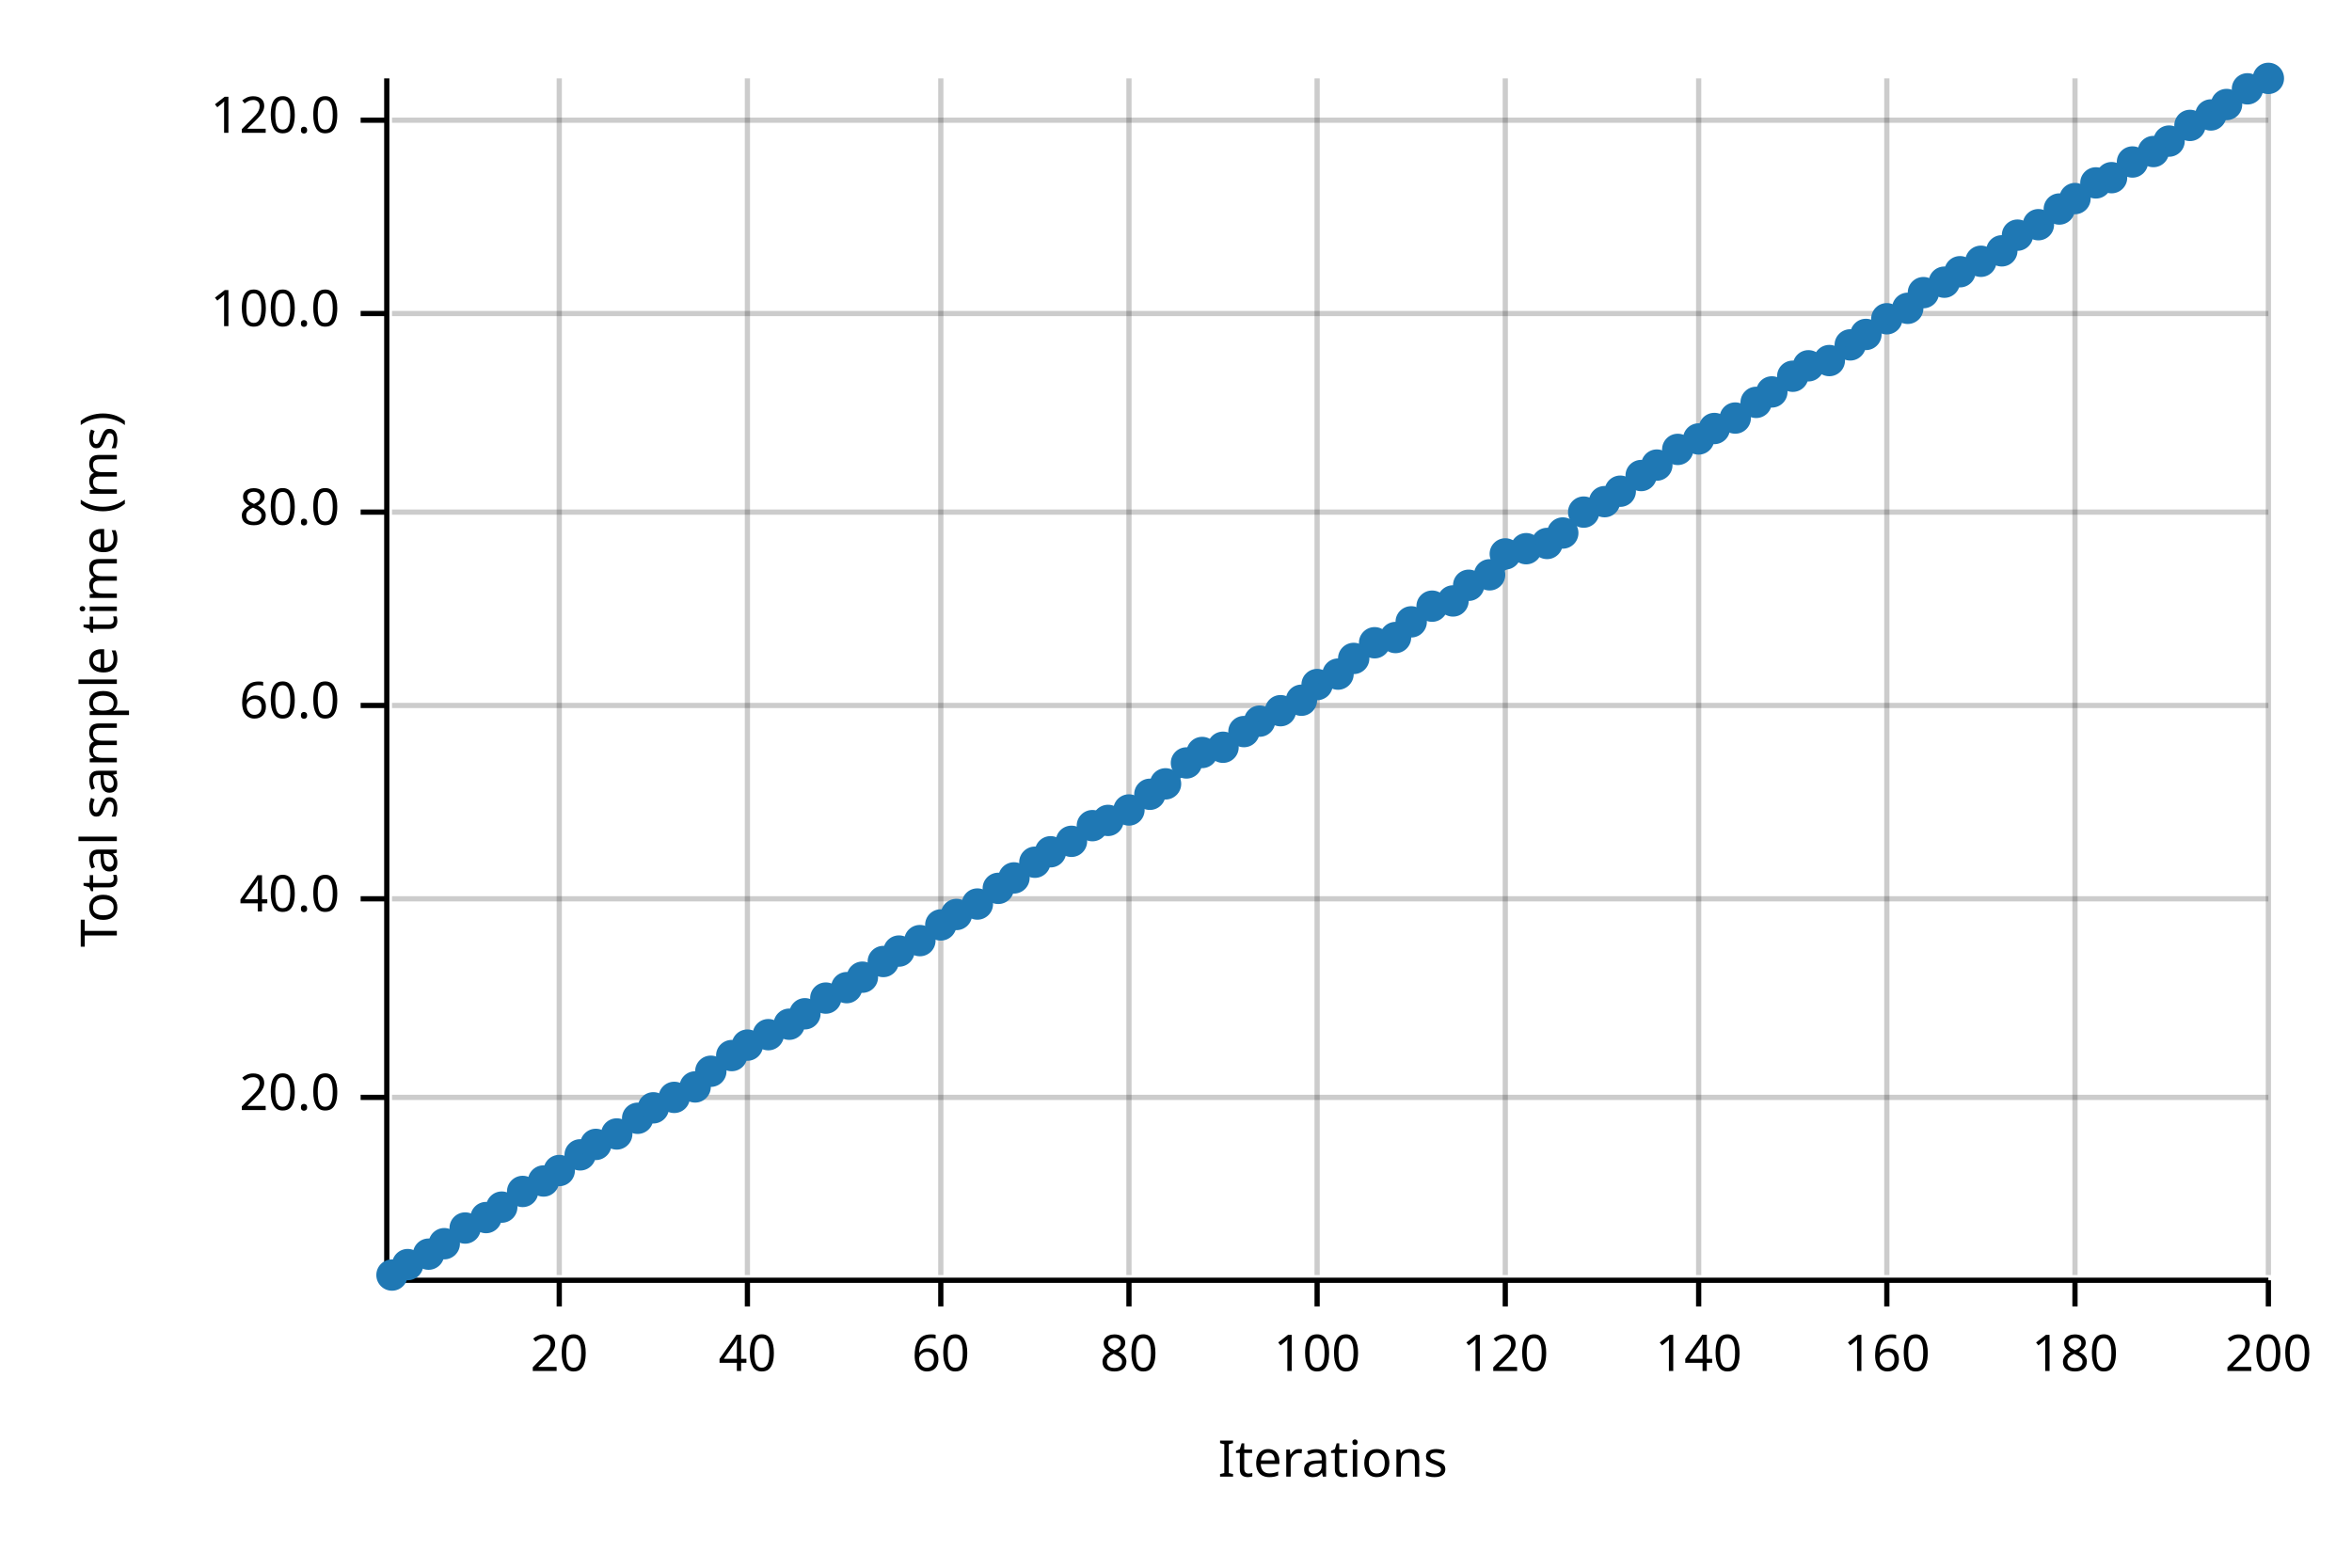
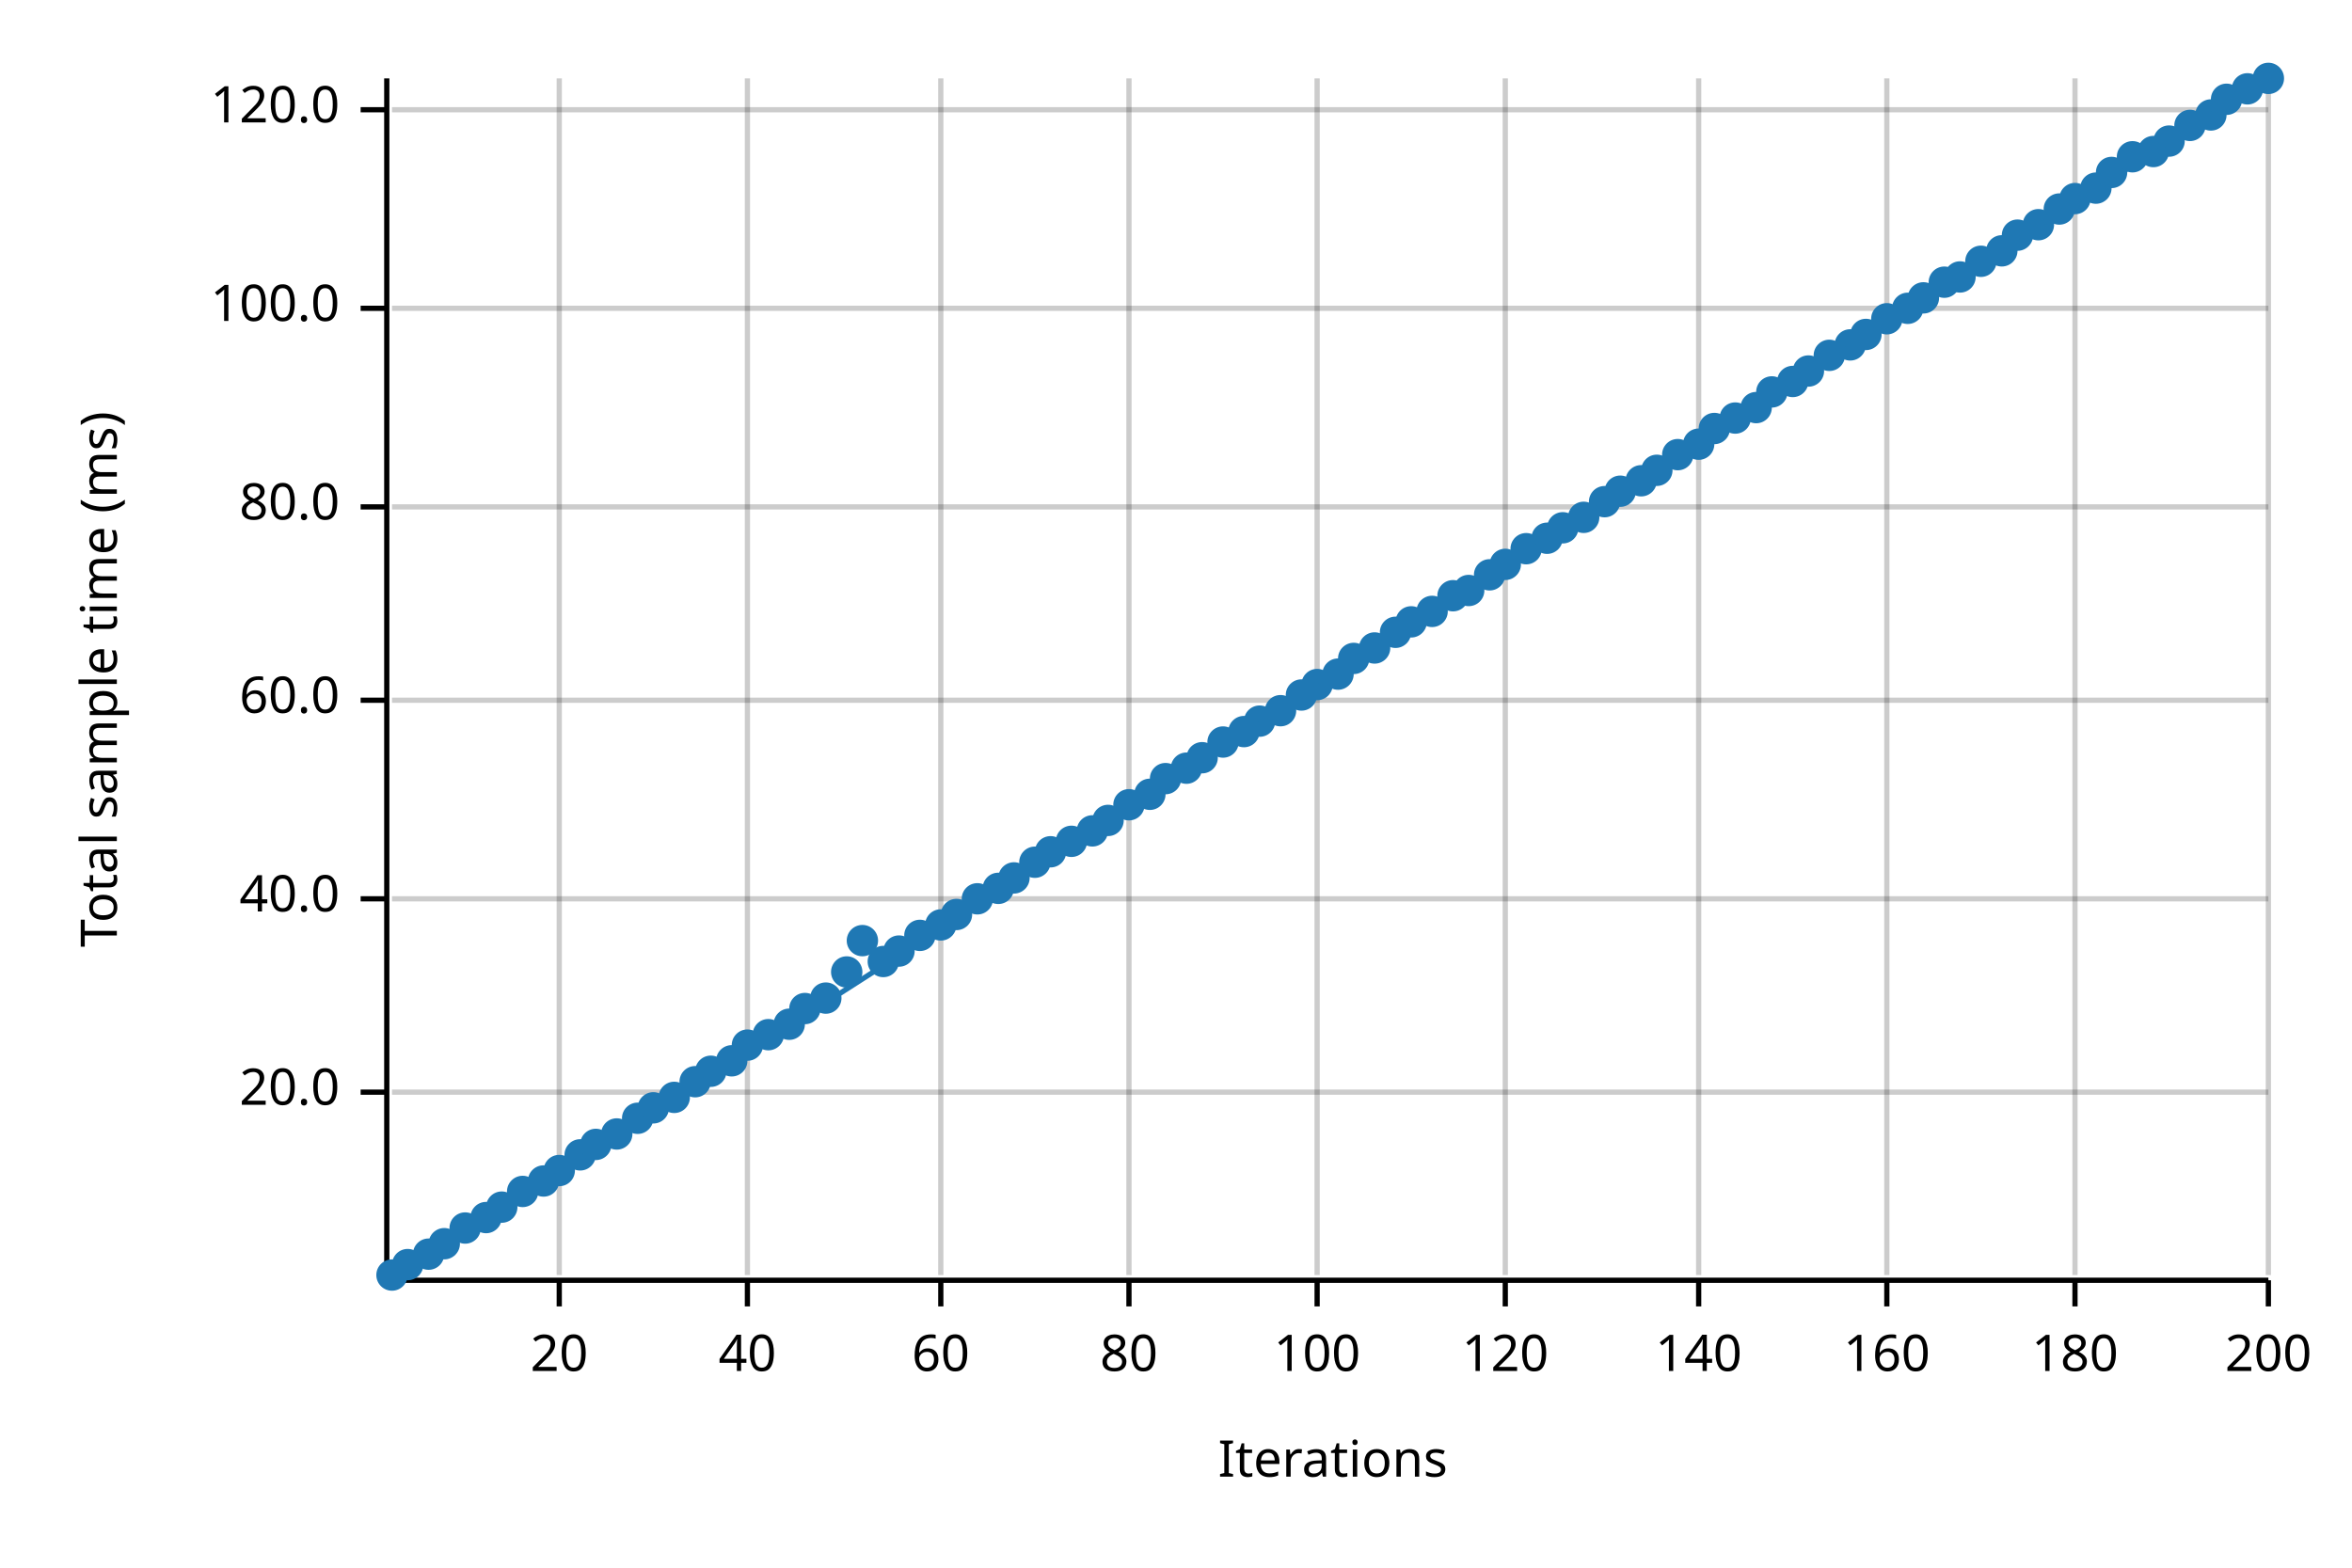
<svg xmlns="http://www.w3.org/2000/svg" width="450" height="300" viewBox="0 0 450 300">
  <text x="15" y="130" dy="0.76em" text-anchor="middle" font-family="sans-serif" font-size="9.677" opacity="1" fill="#000000" transform="rotate(270, 15, 130)">
Total sample time (ms)
</text>
  <text x="255" y="285" dy="-0.5ex" text-anchor="middle" font-family="sans-serif" font-size="9.677" opacity="1" fill="#000000">
Iterations
</text>
  <line opacity="0.2" stroke="#000000" stroke-width="1" x1="107" y1="244" x2="107" y2="15" />
  <line opacity="0.2" stroke="#000000" stroke-width="1" x1="143" y1="244" x2="143" y2="15" />
  <line opacity="0.2" stroke="#000000" stroke-width="1" x1="180" y1="244" x2="180" y2="15" />
  <line opacity="0.2" stroke="#000000" stroke-width="1" x1="216" y1="244" x2="216" y2="15" />
  <line opacity="0.2" stroke="#000000" stroke-width="1" x1="252" y1="244" x2="252" y2="15" />
  <line opacity="0.2" stroke="#000000" stroke-width="1" x1="288" y1="244" x2="288" y2="15" />
  <line opacity="0.2" stroke="#000000" stroke-width="1" x1="325" y1="244" x2="325" y2="15" />
  <line opacity="0.2" stroke="#000000" stroke-width="1" x1="361" y1="244" x2="361" y2="15" />
  <line opacity="0.2" stroke="#000000" stroke-width="1" x1="397" y1="244" x2="397" y2="15" />
  <line opacity="0.2" stroke="#000000" stroke-width="1" x1="434" y1="244" x2="434" y2="15" />
-   <line opacity="0.2" stroke="#000000" stroke-width="1" x1="75" y1="210" x2="434" y2="210" />
+   <line opacity="0.2" stroke="#000000" stroke-width="1" x1="75" y1="209" x2="434" y2="209" />
  <line opacity="0.2" stroke="#000000" stroke-width="1" x1="75" y1="172" x2="434" y2="172" />
-   <line opacity="0.2" stroke="#000000" stroke-width="1" x1="75" y1="135" x2="434" y2="135" />
-   <line opacity="0.2" stroke="#000000" stroke-width="1" x1="75" y1="98" x2="434" y2="98" />
-   <line opacity="0.2" stroke="#000000" stroke-width="1" x1="75" y1="60" x2="434" y2="60" />
-   <line opacity="0.2" stroke="#000000" stroke-width="1" x1="75" y1="23" x2="434" y2="23" />
+   <line opacity="0.2" stroke="#000000" stroke-width="1" x1="75" y1="134" x2="434" y2="134" />
+   <line opacity="0.2" stroke="#000000" stroke-width="1" x1="75" y1="97" x2="434" y2="97" />
+   <line opacity="0.2" stroke="#000000" stroke-width="1" x1="75" y1="59" x2="434" y2="59" />
+   <line opacity="0.2" stroke="#000000" stroke-width="1" x1="75" y1="21" x2="434" y2="21" />
  <polyline fill="none" opacity="1" stroke="#000000" stroke-width="1" points="74,15 74,244 " />
-   <text x="65" y="210" dy="0.5ex" text-anchor="end" font-family="sans-serif" font-size="9.677" opacity="1" fill="#000000">
+   <text x="65" y="209" dy="0.5ex" text-anchor="end" font-family="sans-serif" font-size="9.677" opacity="1" fill="#000000">
20.0
</text>
-   <polyline fill="none" opacity="1" stroke="#000000" stroke-width="1" points="69,210 74,210 " />
+   <polyline fill="none" opacity="1" stroke="#000000" stroke-width="1" points="69,209 74,209 " />
  <text x="65" y="172" dy="0.5ex" text-anchor="end" font-family="sans-serif" font-size="9.677" opacity="1" fill="#000000">
40.0
</text>
  <polyline fill="none" opacity="1" stroke="#000000" stroke-width="1" points="69,172 74,172 " />
-   <text x="65" y="135" dy="0.5ex" text-anchor="end" font-family="sans-serif" font-size="9.677" opacity="1" fill="#000000">
+   <text x="65" y="134" dy="0.5ex" text-anchor="end" font-family="sans-serif" font-size="9.677" opacity="1" fill="#000000">
60.0
</text>
-   <polyline fill="none" opacity="1" stroke="#000000" stroke-width="1" points="69,135 74,135 " />
-   <text x="65" y="98" dy="0.5ex" text-anchor="end" font-family="sans-serif" font-size="9.677" opacity="1" fill="#000000">
+   <polyline fill="none" opacity="1" stroke="#000000" stroke-width="1" points="69,134 74,134 " />
+   <text x="65" y="97" dy="0.5ex" text-anchor="end" font-family="sans-serif" font-size="9.677" opacity="1" fill="#000000">
80.0
</text>
-   <polyline fill="none" opacity="1" stroke="#000000" stroke-width="1" points="69,98 74,98 " />
-   <text x="65" y="60" dy="0.5ex" text-anchor="end" font-family="sans-serif" font-size="9.677" opacity="1" fill="#000000">
+   <polyline fill="none" opacity="1" stroke="#000000" stroke-width="1" points="69,97 74,97 " />
+   <text x="65" y="59" dy="0.5ex" text-anchor="end" font-family="sans-serif" font-size="9.677" opacity="1" fill="#000000">
100.0
</text>
-   <polyline fill="none" opacity="1" stroke="#000000" stroke-width="1" points="69,60 74,60 " />
-   <text x="65" y="23" dy="0.5ex" text-anchor="end" font-family="sans-serif" font-size="9.677" opacity="1" fill="#000000">
+   <polyline fill="none" opacity="1" stroke="#000000" stroke-width="1" points="69,59 74,59 " />
+   <text x="65" y="21" dy="0.5ex" text-anchor="end" font-family="sans-serif" font-size="9.677" opacity="1" fill="#000000">
120.0
</text>
-   <polyline fill="none" opacity="1" stroke="#000000" stroke-width="1" points="69,23 74,23 " />
+   <polyline fill="none" opacity="1" stroke="#000000" stroke-width="1" points="69,21 74,21 " />
  <polyline fill="none" opacity="1" stroke="#000000" stroke-width="1" points="75,245 434,245 " />
  <text x="107" y="255" dy="0.76em" text-anchor="middle" font-family="sans-serif" font-size="9.677" opacity="1" fill="#000000">
20
</text>
  <polyline fill="none" opacity="1" stroke="#000000" stroke-width="1" points="107,245 107,250 " />
  <text x="143" y="255" dy="0.76em" text-anchor="middle" font-family="sans-serif" font-size="9.677" opacity="1" fill="#000000">
40
</text>
  <polyline fill="none" opacity="1" stroke="#000000" stroke-width="1" points="143,245 143,250 " />
  <text x="180" y="255" dy="0.76em" text-anchor="middle" font-family="sans-serif" font-size="9.677" opacity="1" fill="#000000">
60
</text>
  <polyline fill="none" opacity="1" stroke="#000000" stroke-width="1" points="180,245 180,250 " />
  <text x="216" y="255" dy="0.76em" text-anchor="middle" font-family="sans-serif" font-size="9.677" opacity="1" fill="#000000">
80
</text>
  <polyline fill="none" opacity="1" stroke="#000000" stroke-width="1" points="216,245 216,250 " />
  <text x="252" y="255" dy="0.76em" text-anchor="middle" font-family="sans-serif" font-size="9.677" opacity="1" fill="#000000">
100
</text>
  <polyline fill="none" opacity="1" stroke="#000000" stroke-width="1" points="252,245 252,250 " />
  <text x="288" y="255" dy="0.76em" text-anchor="middle" font-family="sans-serif" font-size="9.677" opacity="1" fill="#000000">
120
</text>
  <polyline fill="none" opacity="1" stroke="#000000" stroke-width="1" points="288,245 288,250 " />
  <text x="325" y="255" dy="0.76em" text-anchor="middle" font-family="sans-serif" font-size="9.677" opacity="1" fill="#000000">
140
</text>
  <polyline fill="none" opacity="1" stroke="#000000" stroke-width="1" points="325,245 325,250 " />
  <text x="361" y="255" dy="0.76em" text-anchor="middle" font-family="sans-serif" font-size="9.677" opacity="1" fill="#000000">
160
</text>
  <polyline fill="none" opacity="1" stroke="#000000" stroke-width="1" points="361,245 361,250 " />
  <text x="397" y="255" dy="0.76em" text-anchor="middle" font-family="sans-serif" font-size="9.677" opacity="1" fill="#000000">
180
</text>
  <polyline fill="none" opacity="1" stroke="#000000" stroke-width="1" points="397,245 397,250 " />
  <text x="434" y="255" dy="0.76em" text-anchor="middle" font-family="sans-serif" font-size="9.677" opacity="1" fill="#000000">
200
</text>
  <polyline fill="none" opacity="1" stroke="#000000" stroke-width="1" points="434,245 434,250 " />
  <circle cx="75" cy="244" r="3" opacity="1" fill="#1F78B4" stroke="none" stroke-width="1" />
  <circle cx="78" cy="242" r="3" opacity="1" fill="#1F78B4" stroke="none" stroke-width="1" />
  <circle cx="82" cy="240" r="3" opacity="1" fill="#1F78B4" stroke="none" stroke-width="1" />
  <circle cx="85" cy="238" r="3" opacity="1" fill="#1F78B4" stroke="none" stroke-width="1" />
  <circle cx="89" cy="235" r="3" opacity="1" fill="#1F78B4" stroke="none" stroke-width="1" />
  <circle cx="93" cy="233" r="3" opacity="1" fill="#1F78B4" stroke="none" stroke-width="1" />
  <circle cx="96" cy="231" r="3" opacity="1" fill="#1F78B4" stroke="none" stroke-width="1" />
  <circle cx="100" cy="228" r="3" opacity="1" fill="#1F78B4" stroke="none" stroke-width="1" />
  <circle cx="104" cy="226" r="3" opacity="1" fill="#1F78B4" stroke="none" stroke-width="1" />
  <circle cx="107" cy="224" r="3" opacity="1" fill="#1F78B4" stroke="none" stroke-width="1" />
  <circle cx="111" cy="221" r="3" opacity="1" fill="#1F78B4" stroke="none" stroke-width="1" />
  <circle cx="114" cy="219" r="3" opacity="1" fill="#1F78B4" stroke="none" stroke-width="1" />
  <circle cx="118" cy="217" r="3" opacity="1" fill="#1F78B4" stroke="none" stroke-width="1" />
  <circle cx="122" cy="214" r="3" opacity="1" fill="#1F78B4" stroke="none" stroke-width="1" />
  <circle cx="125" cy="212" r="3" opacity="1" fill="#1F78B4" stroke="none" stroke-width="1" />
  <circle cx="129" cy="210" r="3" opacity="1" fill="#1F78B4" stroke="none" stroke-width="1" />
-   <circle cx="133" cy="208" r="3" opacity="1" fill="#1F78B4" stroke="none" stroke-width="1" />
+   <circle cx="133" cy="207" r="3" opacity="1" fill="#1F78B4" stroke="none" stroke-width="1" />
  <circle cx="136" cy="205" r="3" opacity="1" fill="#1F78B4" stroke="none" stroke-width="1" />
-   <circle cx="140" cy="202" r="3" opacity="1" fill="#1F78B4" stroke="none" stroke-width="1" />
+   <circle cx="140" cy="203" r="3" opacity="1" fill="#1F78B4" stroke="none" stroke-width="1" />
  <circle cx="143" cy="200" r="3" opacity="1" fill="#1F78B4" stroke="none" stroke-width="1" />
  <circle cx="147" cy="198" r="3" opacity="1" fill="#1F78B4" stroke="none" stroke-width="1" />
  <circle cx="151" cy="196" r="3" opacity="1" fill="#1F78B4" stroke="none" stroke-width="1" />
-   <circle cx="154" cy="194" r="3" opacity="1" fill="#1F78B4" stroke="none" stroke-width="1" />
+   <circle cx="154" cy="193" r="3" opacity="1" fill="#1F78B4" stroke="none" stroke-width="1" />
  <circle cx="158" cy="191" r="3" opacity="1" fill="#1F78B4" stroke="none" stroke-width="1" />
-   <circle cx="162" cy="189" r="3" opacity="1" fill="#1F78B4" stroke="none" stroke-width="1" />
-   <circle cx="165" cy="187" r="3" opacity="1" fill="#1F78B4" stroke="none" stroke-width="1" />
+   <circle cx="162" cy="186" r="3" opacity="1" fill="#1F78B4" stroke="none" stroke-width="1" />
+   <circle cx="165" cy="180" r="3" opacity="1" fill="#1F78B4" stroke="none" stroke-width="1" />
  <circle cx="169" cy="184" r="3" opacity="1" fill="#1F78B4" stroke="none" stroke-width="1" />
  <circle cx="172" cy="182" r="3" opacity="1" fill="#1F78B4" stroke="none" stroke-width="1" />
-   <circle cx="176" cy="180" r="3" opacity="1" fill="#1F78B4" stroke="none" stroke-width="1" />
+   <circle cx="176" cy="179" r="3" opacity="1" fill="#1F78B4" stroke="none" stroke-width="1" />
  <circle cx="180" cy="177" r="3" opacity="1" fill="#1F78B4" stroke="none" stroke-width="1" />
  <circle cx="183" cy="175" r="3" opacity="1" fill="#1F78B4" stroke="none" stroke-width="1" />
-   <circle cx="187" cy="173" r="3" opacity="1" fill="#1F78B4" stroke="none" stroke-width="1" />
+   <circle cx="187" cy="172" r="3" opacity="1" fill="#1F78B4" stroke="none" stroke-width="1" />
  <circle cx="191" cy="170" r="3" opacity="1" fill="#1F78B4" stroke="none" stroke-width="1" />
  <circle cx="194" cy="168" r="3" opacity="1" fill="#1F78B4" stroke="none" stroke-width="1" />
  <circle cx="198" cy="165" r="3" opacity="1" fill="#1F78B4" stroke="none" stroke-width="1" />
  <circle cx="201" cy="163" r="3" opacity="1" fill="#1F78B4" stroke="none" stroke-width="1" />
  <circle cx="205" cy="161" r="3" opacity="1" fill="#1F78B4" stroke="none" stroke-width="1" />
-   <circle cx="209" cy="158" r="3" opacity="1" fill="#1F78B4" stroke="none" stroke-width="1" />
+   <circle cx="209" cy="159" r="3" opacity="1" fill="#1F78B4" stroke="none" stroke-width="1" />
  <circle cx="212" cy="157" r="3" opacity="1" fill="#1F78B4" stroke="none" stroke-width="1" />
-   <circle cx="216" cy="155" r="3" opacity="1" fill="#1F78B4" stroke="none" stroke-width="1" />
+   <circle cx="216" cy="154" r="3" opacity="1" fill="#1F78B4" stroke="none" stroke-width="1" />
  <circle cx="220" cy="152" r="3" opacity="1" fill="#1F78B4" stroke="none" stroke-width="1" />
-   <circle cx="223" cy="150" r="3" opacity="1" fill="#1F78B4" stroke="none" stroke-width="1" />
-   <circle cx="227" cy="146" r="3" opacity="1" fill="#1F78B4" stroke="none" stroke-width="1" />
-   <circle cx="230" cy="144" r="3" opacity="1" fill="#1F78B4" stroke="none" stroke-width="1" />
-   <circle cx="234" cy="143" r="3" opacity="1" fill="#1F78B4" stroke="none" stroke-width="1" />
+   <circle cx="223" cy="149" r="3" opacity="1" fill="#1F78B4" stroke="none" stroke-width="1" />
+   <circle cx="227" cy="147" r="3" opacity="1" fill="#1F78B4" stroke="none" stroke-width="1" />
+   <circle cx="230" cy="145" r="3" opacity="1" fill="#1F78B4" stroke="none" stroke-width="1" />
+   <circle cx="234" cy="142" r="3" opacity="1" fill="#1F78B4" stroke="none" stroke-width="1" />
  <circle cx="238" cy="140" r="3" opacity="1" fill="#1F78B4" stroke="none" stroke-width="1" />
  <circle cx="241" cy="138" r="3" opacity="1" fill="#1F78B4" stroke="none" stroke-width="1" />
  <circle cx="245" cy="136" r="3" opacity="1" fill="#1F78B4" stroke="none" stroke-width="1" />
-   <circle cx="249" cy="134" r="3" opacity="1" fill="#1F78B4" stroke="none" stroke-width="1" />
+   <circle cx="249" cy="133" r="3" opacity="1" fill="#1F78B4" stroke="none" stroke-width="1" />
  <circle cx="252" cy="131" r="3" opacity="1" fill="#1F78B4" stroke="none" stroke-width="1" />
  <circle cx="256" cy="129" r="3" opacity="1" fill="#1F78B4" stroke="none" stroke-width="1" />
  <circle cx="259" cy="126" r="3" opacity="1" fill="#1F78B4" stroke="none" stroke-width="1" />
-   <circle cx="263" cy="123" r="3" opacity="1" fill="#1F78B4" stroke="none" stroke-width="1" />
-   <circle cx="267" cy="122" r="3" opacity="1" fill="#1F78B4" stroke="none" stroke-width="1" />
+   <circle cx="263" cy="124" r="3" opacity="1" fill="#1F78B4" stroke="none" stroke-width="1" />
+   <circle cx="267" cy="121" r="3" opacity="1" fill="#1F78B4" stroke="none" stroke-width="1" />
  <circle cx="270" cy="119" r="3" opacity="1" fill="#1F78B4" stroke="none" stroke-width="1" />
-   <circle cx="274" cy="116" r="3" opacity="1" fill="#1F78B4" stroke="none" stroke-width="1" />
-   <circle cx="278" cy="115" r="3" opacity="1" fill="#1F78B4" stroke="none" stroke-width="1" />
-   <circle cx="281" cy="112" r="3" opacity="1" fill="#1F78B4" stroke="none" stroke-width="1" />
+   <circle cx="274" cy="117" r="3" opacity="1" fill="#1F78B4" stroke="none" stroke-width="1" />
+   <circle cx="278" cy="114" r="3" opacity="1" fill="#1F78B4" stroke="none" stroke-width="1" />
+   <circle cx="281" cy="113" r="3" opacity="1" fill="#1F78B4" stroke="none" stroke-width="1" />
  <circle cx="285" cy="110" r="3" opacity="1" fill="#1F78B4" stroke="none" stroke-width="1" />
-   <circle cx="288" cy="106" r="3" opacity="1" fill="#1F78B4" stroke="none" stroke-width="1" />
+   <circle cx="288" cy="108" r="3" opacity="1" fill="#1F78B4" stroke="none" stroke-width="1" />
  <circle cx="292" cy="105" r="3" opacity="1" fill="#1F78B4" stroke="none" stroke-width="1" />
-   <circle cx="296" cy="104" r="3" opacity="1" fill="#1F78B4" stroke="none" stroke-width="1" />
-   <circle cx="299" cy="102" r="3" opacity="1" fill="#1F78B4" stroke="none" stroke-width="1" />
-   <circle cx="303" cy="98" r="3" opacity="1" fill="#1F78B4" stroke="none" stroke-width="1" />
+   <circle cx="296" cy="103" r="3" opacity="1" fill="#1F78B4" stroke="none" stroke-width="1" />
+   <circle cx="299" cy="101" r="3" opacity="1" fill="#1F78B4" stroke="none" stroke-width="1" />
+   <circle cx="303" cy="99" r="3" opacity="1" fill="#1F78B4" stroke="none" stroke-width="1" />
  <circle cx="307" cy="96" r="3" opacity="1" fill="#1F78B4" stroke="none" stroke-width="1" />
  <circle cx="310" cy="94" r="3" opacity="1" fill="#1F78B4" stroke="none" stroke-width="1" />
-   <circle cx="314" cy="91" r="3" opacity="1" fill="#1F78B4" stroke="none" stroke-width="1" />
-   <circle cx="317" cy="89" r="3" opacity="1" fill="#1F78B4" stroke="none" stroke-width="1" />
-   <circle cx="321" cy="86" r="3" opacity="1" fill="#1F78B4" stroke="none" stroke-width="1" />
-   <circle cx="325" cy="84" r="3" opacity="1" fill="#1F78B4" stroke="none" stroke-width="1" />
+   <circle cx="314" cy="92" r="3" opacity="1" fill="#1F78B4" stroke="none" stroke-width="1" />
+   <circle cx="317" cy="90" r="3" opacity="1" fill="#1F78B4" stroke="none" stroke-width="1" />
+   <circle cx="321" cy="87" r="3" opacity="1" fill="#1F78B4" stroke="none" stroke-width="1" />
+   <circle cx="325" cy="85" r="3" opacity="1" fill="#1F78B4" stroke="none" stroke-width="1" />
  <circle cx="328" cy="82" r="3" opacity="1" fill="#1F78B4" stroke="none" stroke-width="1" />
  <circle cx="332" cy="80" r="3" opacity="1" fill="#1F78B4" stroke="none" stroke-width="1" />
-   <circle cx="336" cy="77" r="3" opacity="1" fill="#1F78B4" stroke="none" stroke-width="1" />
+   <circle cx="336" cy="78" r="3" opacity="1" fill="#1F78B4" stroke="none" stroke-width="1" />
  <circle cx="339" cy="75" r="3" opacity="1" fill="#1F78B4" stroke="none" stroke-width="1" />
-   <circle cx="343" cy="72" r="3" opacity="1" fill="#1F78B4" stroke="none" stroke-width="1" />
-   <circle cx="346" cy="70" r="3" opacity="1" fill="#1F78B4" stroke="none" stroke-width="1" />
-   <circle cx="350" cy="69" r="3" opacity="1" fill="#1F78B4" stroke="none" stroke-width="1" />
+   <circle cx="343" cy="73" r="3" opacity="1" fill="#1F78B4" stroke="none" stroke-width="1" />
+   <circle cx="346" cy="71" r="3" opacity="1" fill="#1F78B4" stroke="none" stroke-width="1" />
+   <circle cx="350" cy="68" r="3" opacity="1" fill="#1F78B4" stroke="none" stroke-width="1" />
  <circle cx="354" cy="66" r="3" opacity="1" fill="#1F78B4" stroke="none" stroke-width="1" />
  <circle cx="357" cy="64" r="3" opacity="1" fill="#1F78B4" stroke="none" stroke-width="1" />
  <circle cx="361" cy="61" r="3" opacity="1" fill="#1F78B4" stroke="none" stroke-width="1" />
  <circle cx="365" cy="59" r="3" opacity="1" fill="#1F78B4" stroke="none" stroke-width="1" />
-   <circle cx="368" cy="56" r="3" opacity="1" fill="#1F78B4" stroke="none" stroke-width="1" />
+   <circle cx="368" cy="57" r="3" opacity="1" fill="#1F78B4" stroke="none" stroke-width="1" />
  <circle cx="372" cy="54" r="3" opacity="1" fill="#1F78B4" stroke="none" stroke-width="1" />
-   <circle cx="375" cy="52" r="3" opacity="1" fill="#1F78B4" stroke="none" stroke-width="1" />
+   <circle cx="375" cy="53" r="3" opacity="1" fill="#1F78B4" stroke="none" stroke-width="1" />
  <circle cx="379" cy="50" r="3" opacity="1" fill="#1F78B4" stroke="none" stroke-width="1" />
  <circle cx="383" cy="48" r="3" opacity="1" fill="#1F78B4" stroke="none" stroke-width="1" />
  <circle cx="386" cy="45" r="3" opacity="1" fill="#1F78B4" stroke="none" stroke-width="1" />
  <circle cx="390" cy="43" r="3" opacity="1" fill="#1F78B4" stroke="none" stroke-width="1" />
  <circle cx="394" cy="40" r="3" opacity="1" fill="#1F78B4" stroke="none" stroke-width="1" />
  <circle cx="397" cy="38" r="3" opacity="1" fill="#1F78B4" stroke="none" stroke-width="1" />
-   <circle cx="401" cy="35" r="3" opacity="1" fill="#1F78B4" stroke="none" stroke-width="1" />
-   <circle cx="404" cy="34" r="3" opacity="1" fill="#1F78B4" stroke="none" stroke-width="1" />
-   <circle cx="408" cy="31" r="3" opacity="1" fill="#1F78B4" stroke="none" stroke-width="1" />
+   <circle cx="401" cy="36" r="3" opacity="1" fill="#1F78B4" stroke="none" stroke-width="1" />
+   <circle cx="404" cy="33" r="3" opacity="1" fill="#1F78B4" stroke="none" stroke-width="1" />
+   <circle cx="408" cy="30" r="3" opacity="1" fill="#1F78B4" stroke="none" stroke-width="1" />
  <circle cx="412" cy="29" r="3" opacity="1" fill="#1F78B4" stroke="none" stroke-width="1" />
  <circle cx="415" cy="27" r="3" opacity="1" fill="#1F78B4" stroke="none" stroke-width="1" />
  <circle cx="419" cy="24" r="3" opacity="1" fill="#1F78B4" stroke="none" stroke-width="1" />
  <circle cx="423" cy="22" r="3" opacity="1" fill="#1F78B4" stroke="none" stroke-width="1" />
-   <circle cx="426" cy="20" r="3" opacity="1" fill="#1F78B4" stroke="none" stroke-width="1" />
+   <circle cx="426" cy="19" r="3" opacity="1" fill="#1F78B4" stroke="none" stroke-width="1" />
  <circle cx="430" cy="17" r="3" opacity="1" fill="#1F78B4" stroke="none" stroke-width="1" />
  <circle cx="434" cy="15" r="3" opacity="1" fill="#1F78B4" stroke="none" stroke-width="1" />
  <polyline fill="none" opacity="1" stroke="#1F78B4" stroke-width="1" points="75,245 434,15 " />
  <polygon opacity="0.25" fill="#1F78B4" points="75,245 434,15 434,15 " />
</svg>
